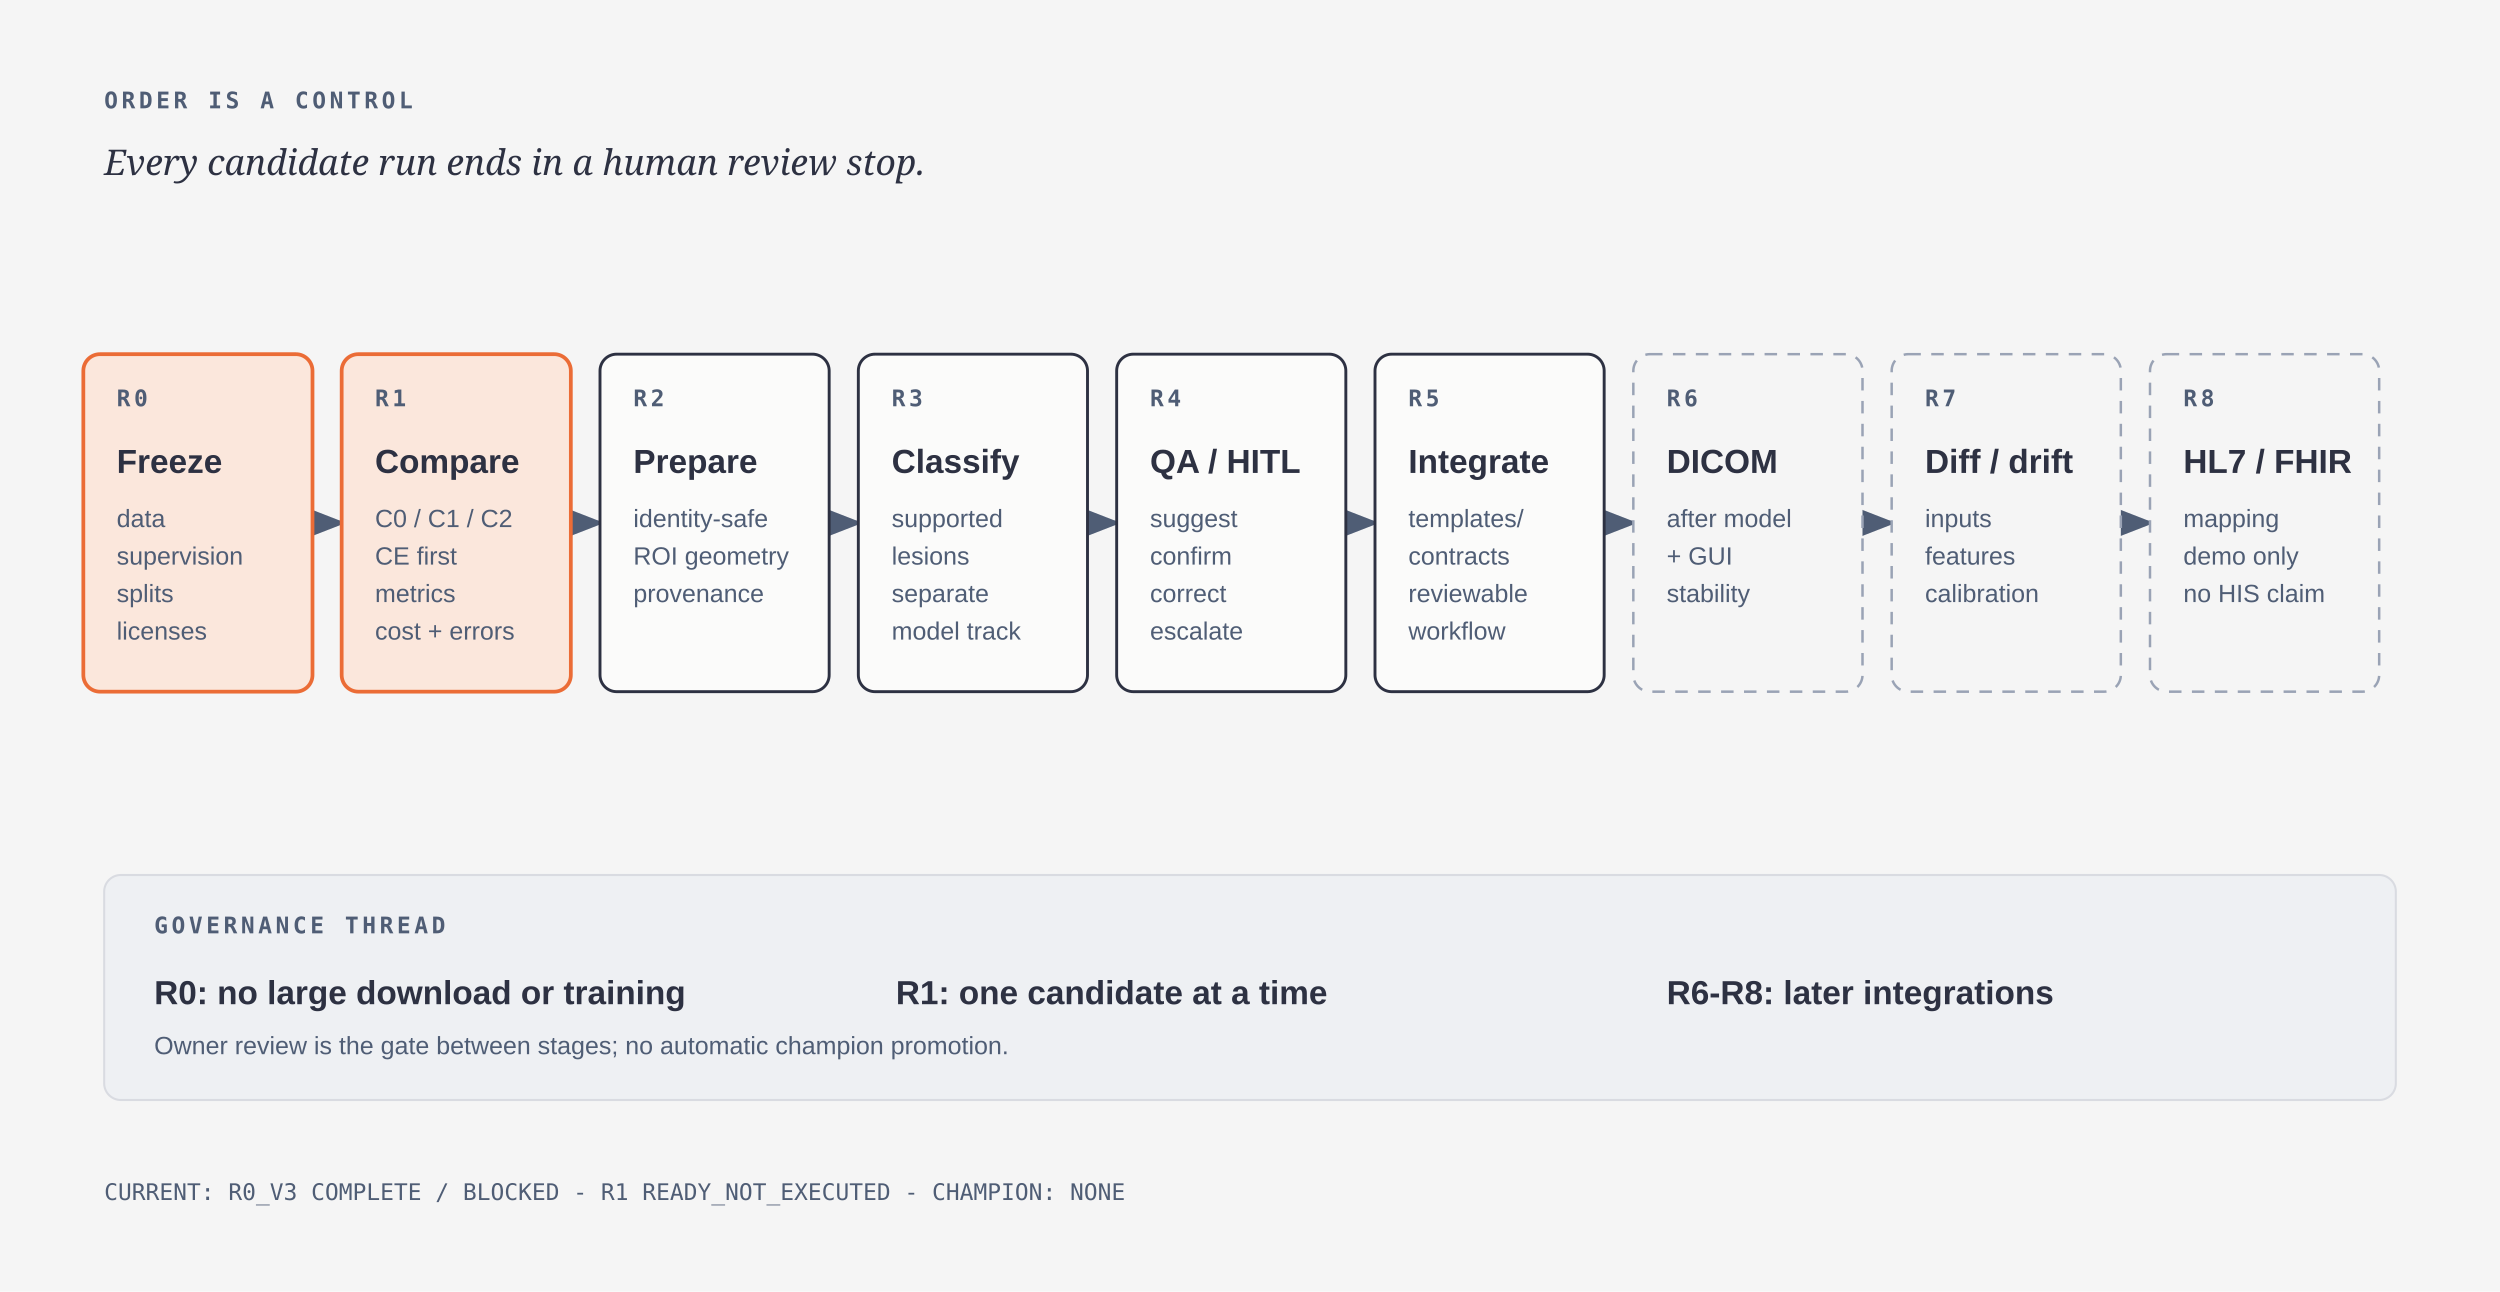
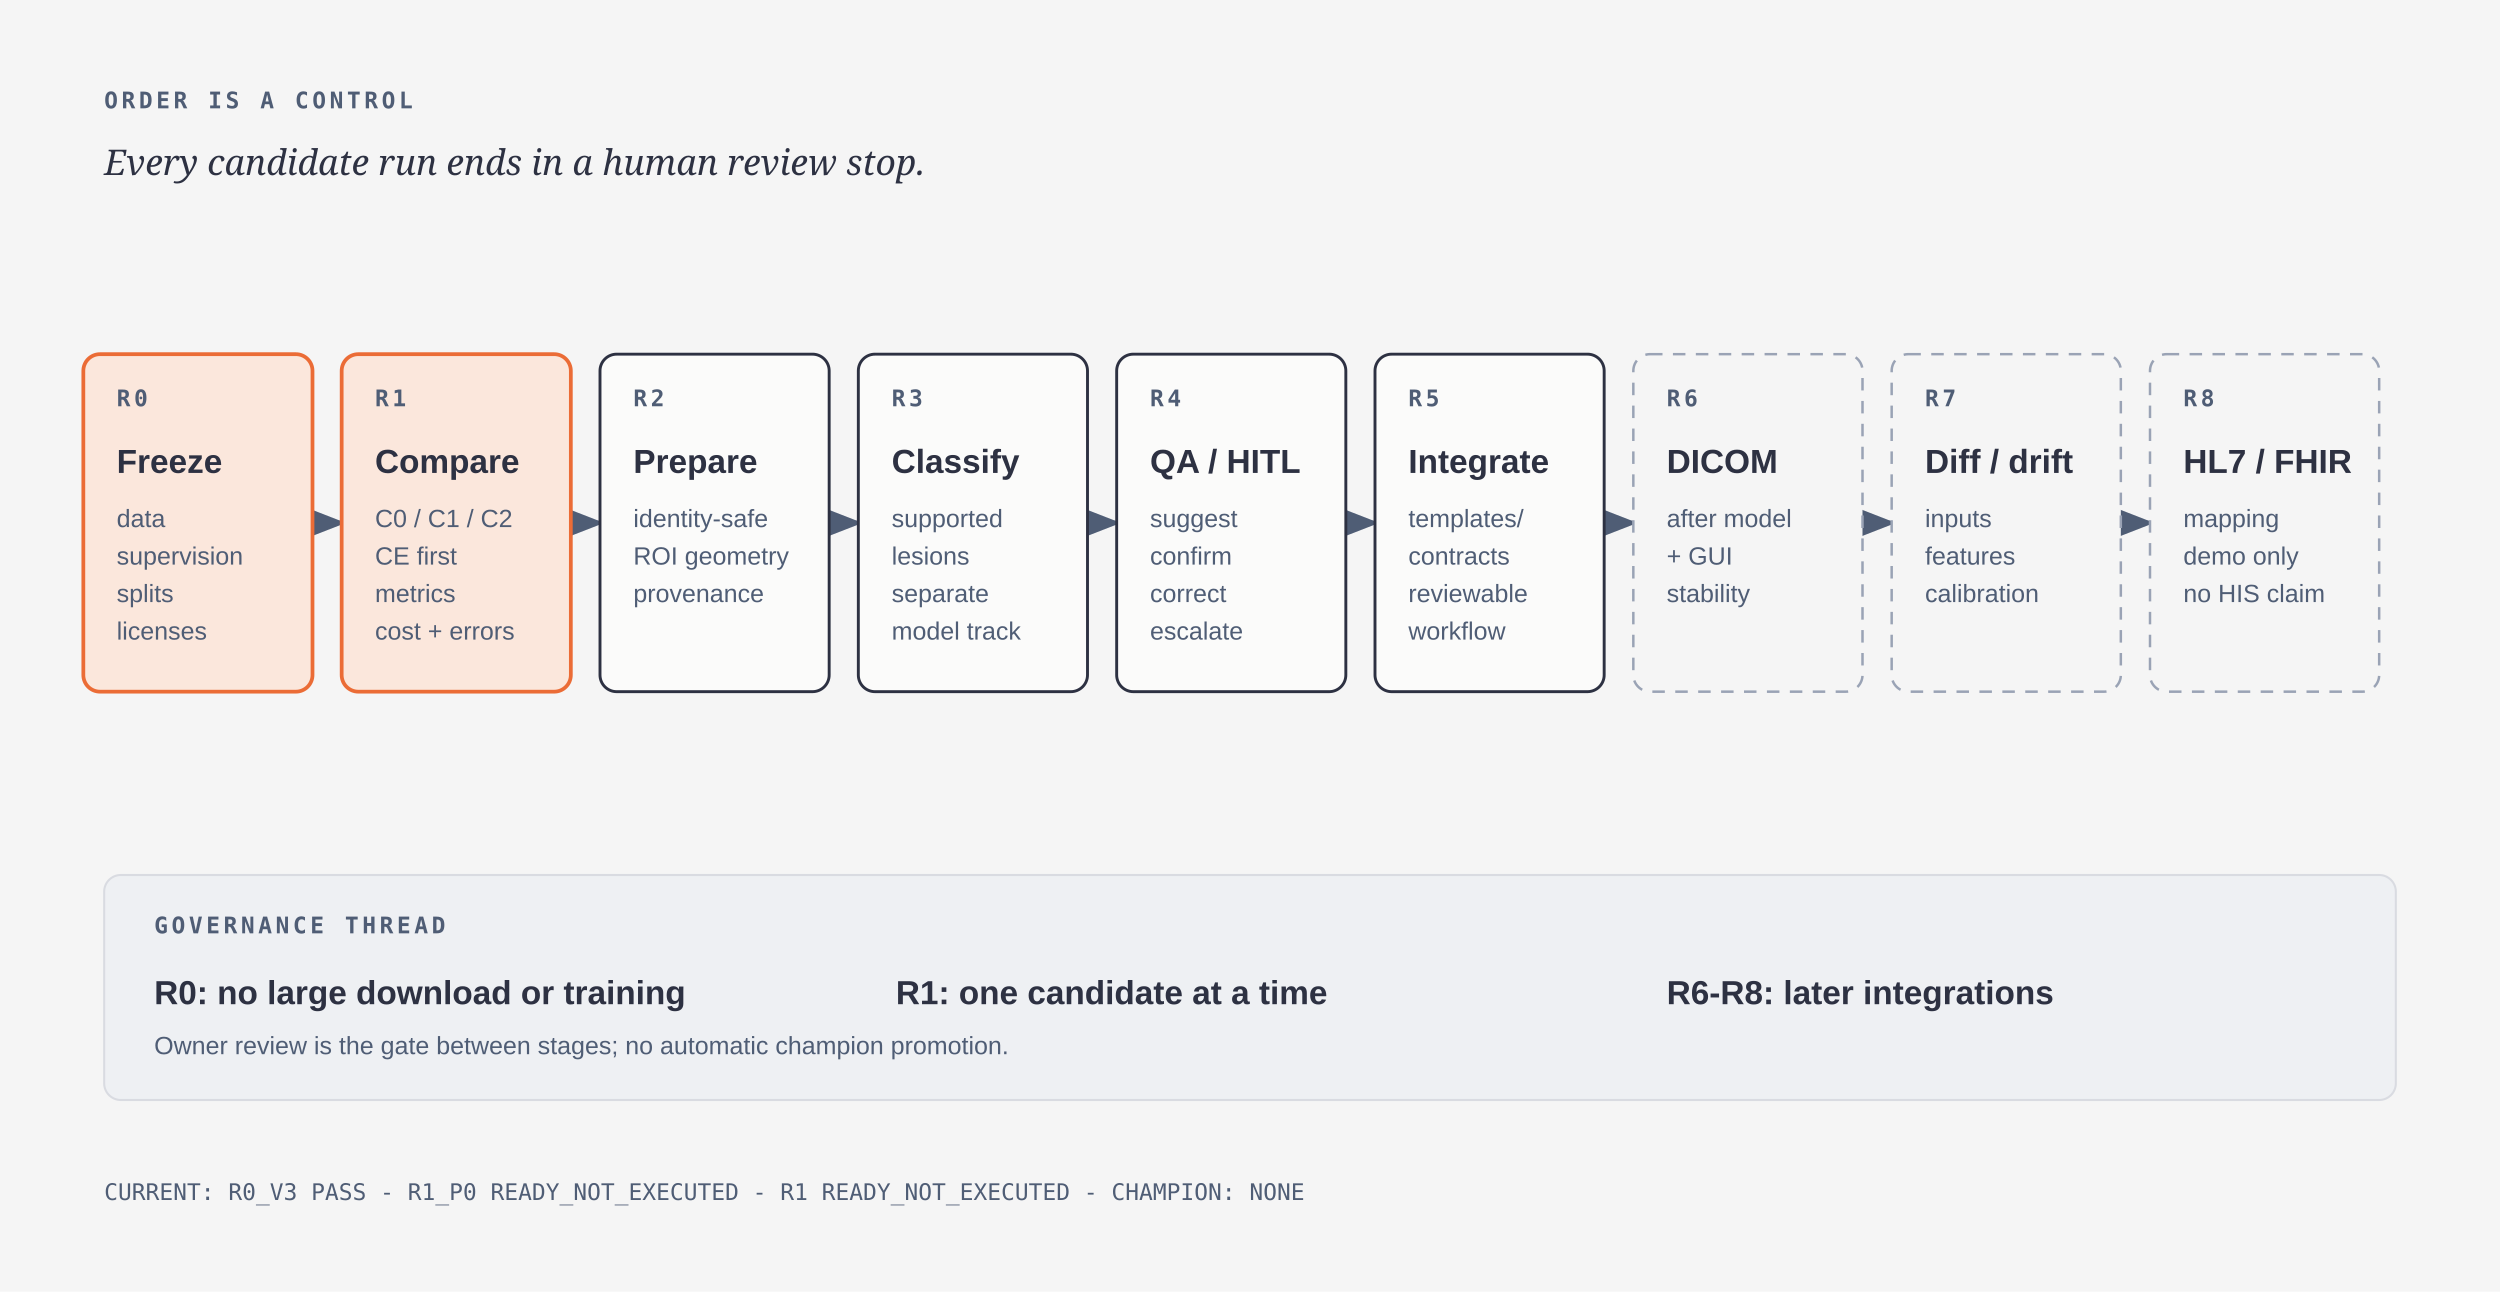
<svg xmlns="http://www.w3.org/2000/svg" viewBox="0 0 1200 620" role="img" aria-labelledby="roadmap-title roadmap-desc">
  <defs>
    <marker id="roadmap-arrow" markerWidth="9" markerHeight="7" refX="8" refY="3.5" orient="auto">
      <path d="M0 0 L9 3.5 L0 7 Z" fill="#4f5d75" />
    </marker>
    <style>
      .kicker { font:600 11px Consolas,monospace; letter-spacing:1.7px; fill:#4f5d75; }
      .title { font:600 16px Segoe UI,Arial,sans-serif; fill:#2d3142; }
      .body { font:400 12px Segoe UI,Arial,sans-serif; fill:#4f5d75; }
      .mono { font:500 11px Consolas,monospace; fill:#4f5d75; }
      .phase { fill:#fbfbfa; stroke:#2d3142; stroke-width:1.4; }
      .current { fill:#fbe7dc; stroke:#eb6c36; stroke-width:1.8; }
      .later { fill:#f5f5f5; stroke:#9aa3b5; stroke-width:1.2; stroke-dasharray:6 5; }
      .connector { fill:none; stroke:#4f5d75; stroke-width:2; stroke-linecap:round; marker-end:url(#roadmap-arrow); }
    </style>
  </defs>
  <rect width="1200" height="620" fill="#f5f5f5" />
  <text x="50" y="52" class="kicker">ORDER IS A CONTROL</text>
  <text x="50" y="84" font-family="Georgia,serif" font-style="italic" font-size="17" fill="#2d3142">Every candidate run ends in a human review stop.</text>
  <path class="connector" d="M150 251 H164" />
  <path class="connector" d="M274 251 H288" />
  <path class="connector" d="M398 251 H412" />
  <path class="connector" d="M522 251 H536" />
  <path class="connector" d="M646 251 H660" />
  <path class="connector" d="M770 251 H784" />
  <path class="connector" d="M894 251 H908" />
  <path class="connector" d="M1018 251 H1032" />
  <g transform="translate(40 170)">
    <rect width="110" height="162" rx="8" class="current" />
    <text x="16" y="25" class="kicker">R0</text>
    <text x="16" y="57" class="title">Freeze</text>
    <text x="16" y="83" class="body">data</text>
    <text x="16" y="101" class="body">supervision</text>
    <text x="16" y="119" class="body">splits</text>
    <text x="16" y="137" class="body">licenses</text>
  </g>
  <g transform="translate(164 170)">
    <rect width="110" height="162" rx="8" class="current" />
    <text x="16" y="25" class="kicker">R1</text>
    <text x="16" y="57" class="title">Compare</text>
    <text x="16" y="83" class="body">C0 / C1 / C2</text>
    <text x="16" y="101" class="body">CE first</text>
    <text x="16" y="119" class="body">metrics</text>
    <text x="16" y="137" class="body">cost + errors</text>
  </g>
  <g transform="translate(288 170)">
    <rect width="110" height="162" rx="8" class="phase" />
    <text x="16" y="25" class="kicker">R2</text>
    <text x="16" y="57" class="title">Prepare</text>
    <text x="16" y="83" class="body">identity-safe</text>
    <text x="16" y="101" class="body">ROI geometry</text>
    <text x="16" y="119" class="body">provenance</text>
  </g>
  <g transform="translate(412 170)">
    <rect width="110" height="162" rx="8" class="phase" />
    <text x="16" y="25" class="kicker">R3</text>
    <text x="16" y="57" class="title">Classify</text>
    <text x="16" y="83" class="body">supported</text>
    <text x="16" y="101" class="body">lesions</text>
    <text x="16" y="119" class="body">separate</text>
    <text x="16" y="137" class="body">model track</text>
  </g>
  <g transform="translate(536 170)">
    <rect width="110" height="162" rx="8" class="phase" />
    <text x="16" y="25" class="kicker">R4</text>
    <text x="16" y="57" class="title">QA / HITL</text>
    <text x="16" y="83" class="body">suggest</text>
    <text x="16" y="101" class="body">confirm</text>
    <text x="16" y="119" class="body">correct</text>
    <text x="16" y="137" class="body">escalate</text>
  </g>
  <g transform="translate(660 170)">
    <rect width="110" height="162" rx="8" class="phase" />
    <text x="16" y="25" class="kicker">R5</text>
    <text x="16" y="57" class="title">Integrate</text>
    <text x="16" y="83" class="body">templates/</text>
    <text x="16" y="101" class="body">contracts</text>
    <text x="16" y="119" class="body">reviewable</text>
    <text x="16" y="137" class="body">workflow</text>
  </g>
  <g transform="translate(784 170)">
    <rect width="110" height="162" rx="8" class="later" />
    <text x="16" y="25" class="kicker">R6</text>
    <text x="16" y="57" class="title">DICOM</text>
    <text x="16" y="83" class="body">after model</text>
    <text x="16" y="101" class="body">+ GUI</text>
    <text x="16" y="119" class="body">stability</text>
  </g>
  <g transform="translate(908 170)">
    <rect width="110" height="162" rx="8" class="later" />
    <text x="16" y="25" class="kicker">R7</text>
    <text x="16" y="57" class="title">Diff / drift</text>
    <text x="16" y="83" class="body">inputs</text>
    <text x="16" y="101" class="body">features</text>
    <text x="16" y="119" class="body">calibration</text>
  </g>
  <g transform="translate(1032 170)">
    <rect width="110" height="162" rx="8" class="later" />
    <text x="16" y="25" class="kicker">R8</text>
    <text x="16" y="57" class="title">HL7 / FHIR</text>
    <text x="16" y="83" class="body">mapping</text>
    <text x="16" y="101" class="body">demo only</text>
    <text x="16" y="119" class="body">no HIS claim</text>
  </g>
  <g transform="translate(50 420)">
    <rect width="1100" height="108" rx="8" fill="#eef0f3" stroke="#d9dbe1" />
    <text x="24" y="28" class="kicker">GOVERNANCE THREAD</text>
    <text x="24" y="62" class="title">R0: no large download or training</text>
    <text x="380" y="62" class="title">R1: one candidate at a time</text>
    <text x="750" y="62" class="title">R6-R8: later integrations</text>
    <text x="24" y="86" class="body">Owner review is the gate between stages; no automatic champion promotion.</text>
  </g>
-   <text x="50" y="576" class="mono">CURRENT: R0_V3 COMPLETE / BLOCKED - R1 READY_NOT_EXECUTED - CHAMPION: NONE</text>
+   <text x="50" y="576" class="mono">CURRENT: R0_V3 PASS - R1_P0 READY_NOT_EXECUTED - R1 READY_NOT_EXECUTED - CHAMPION: NONE</text>
</svg>
